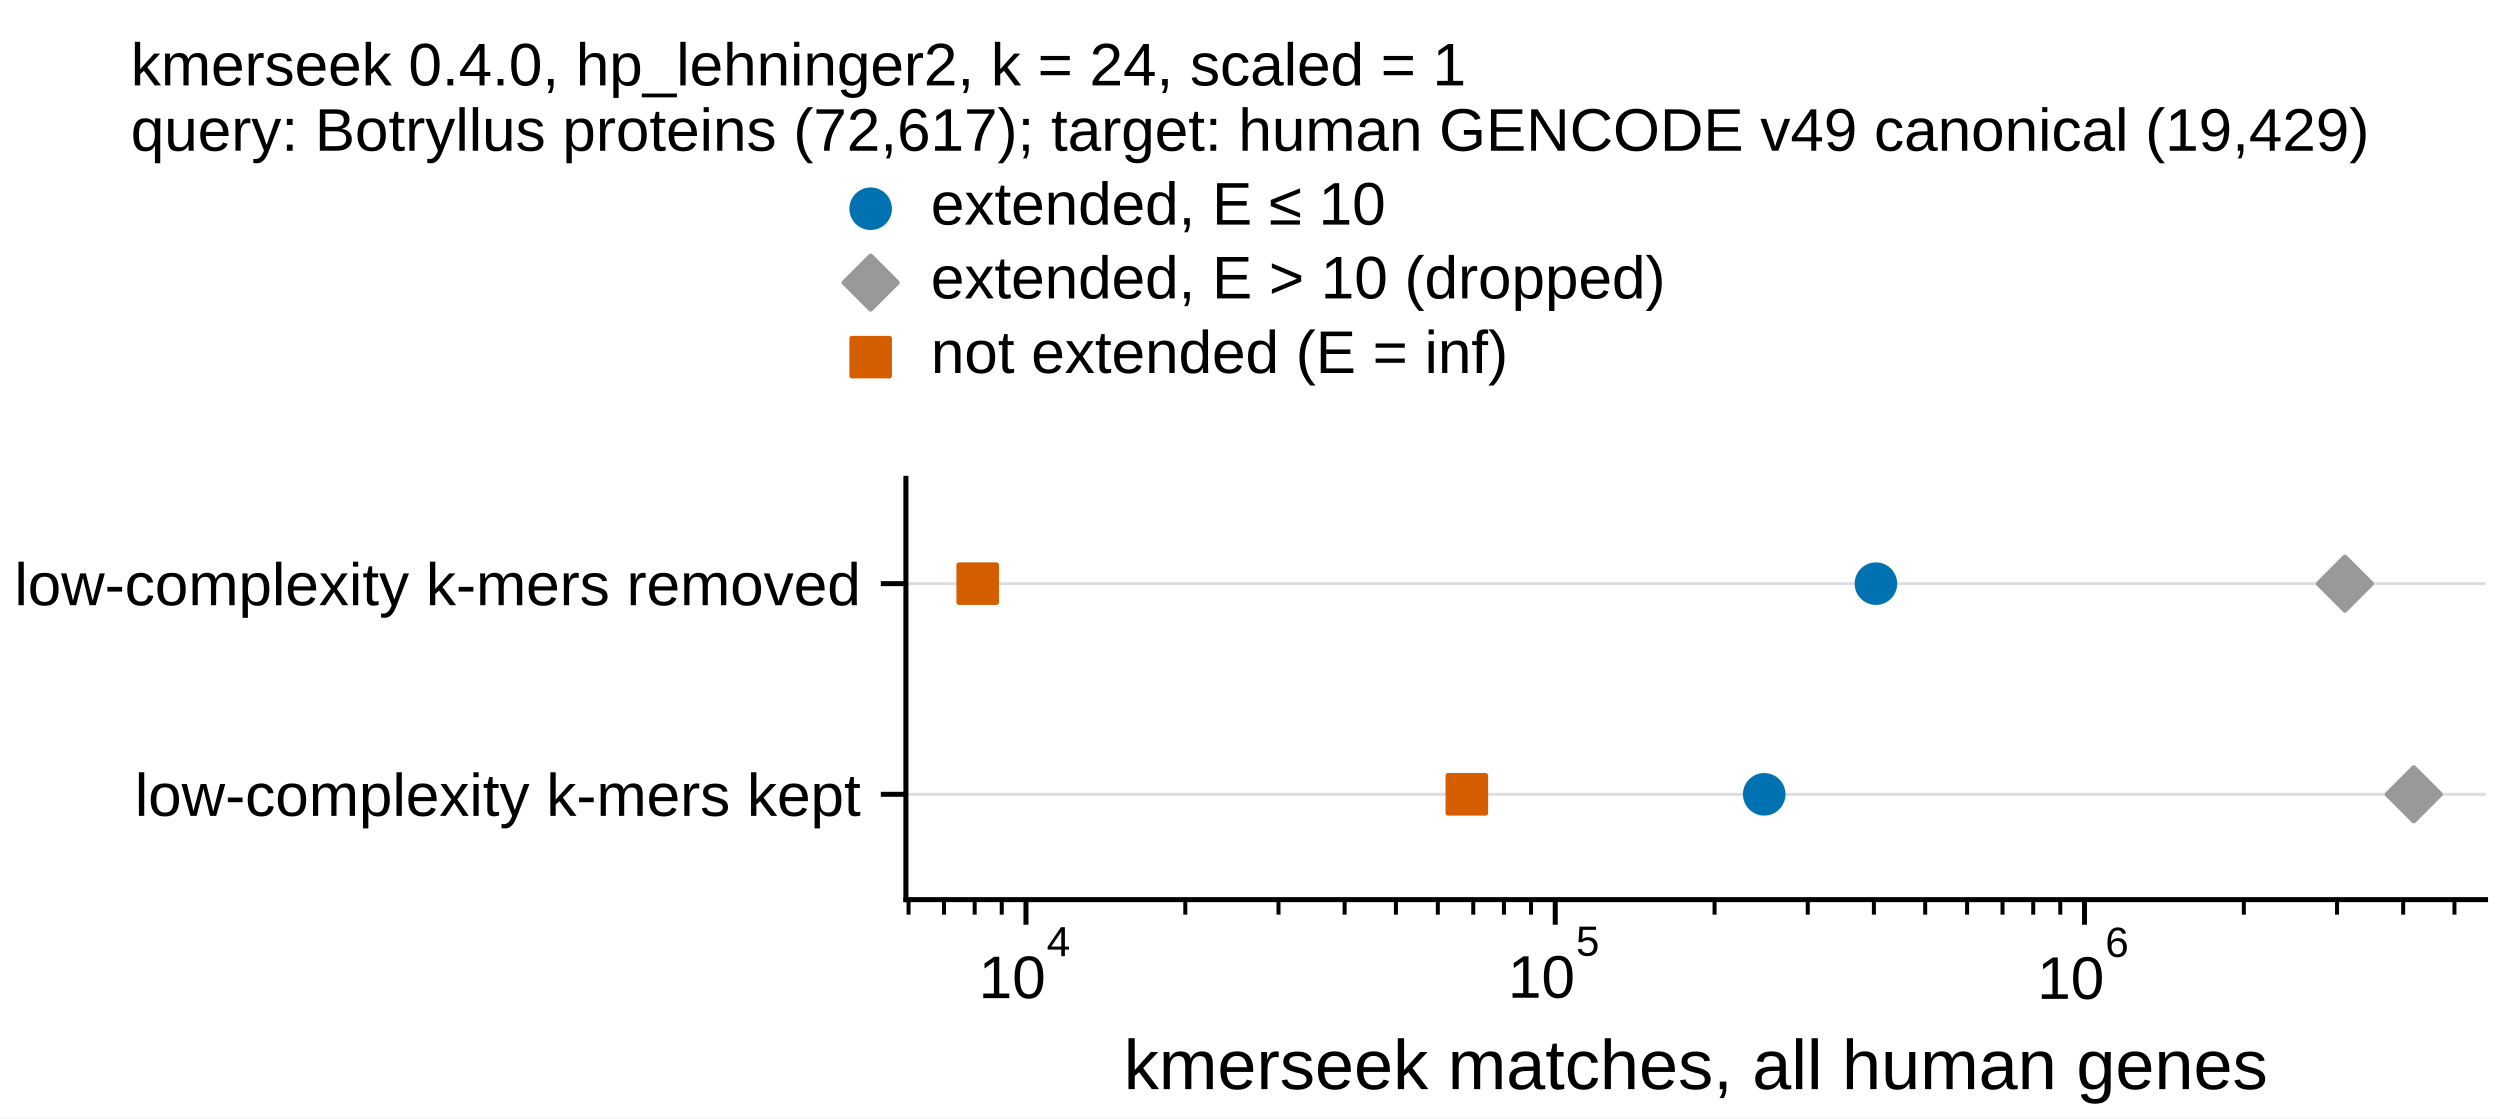
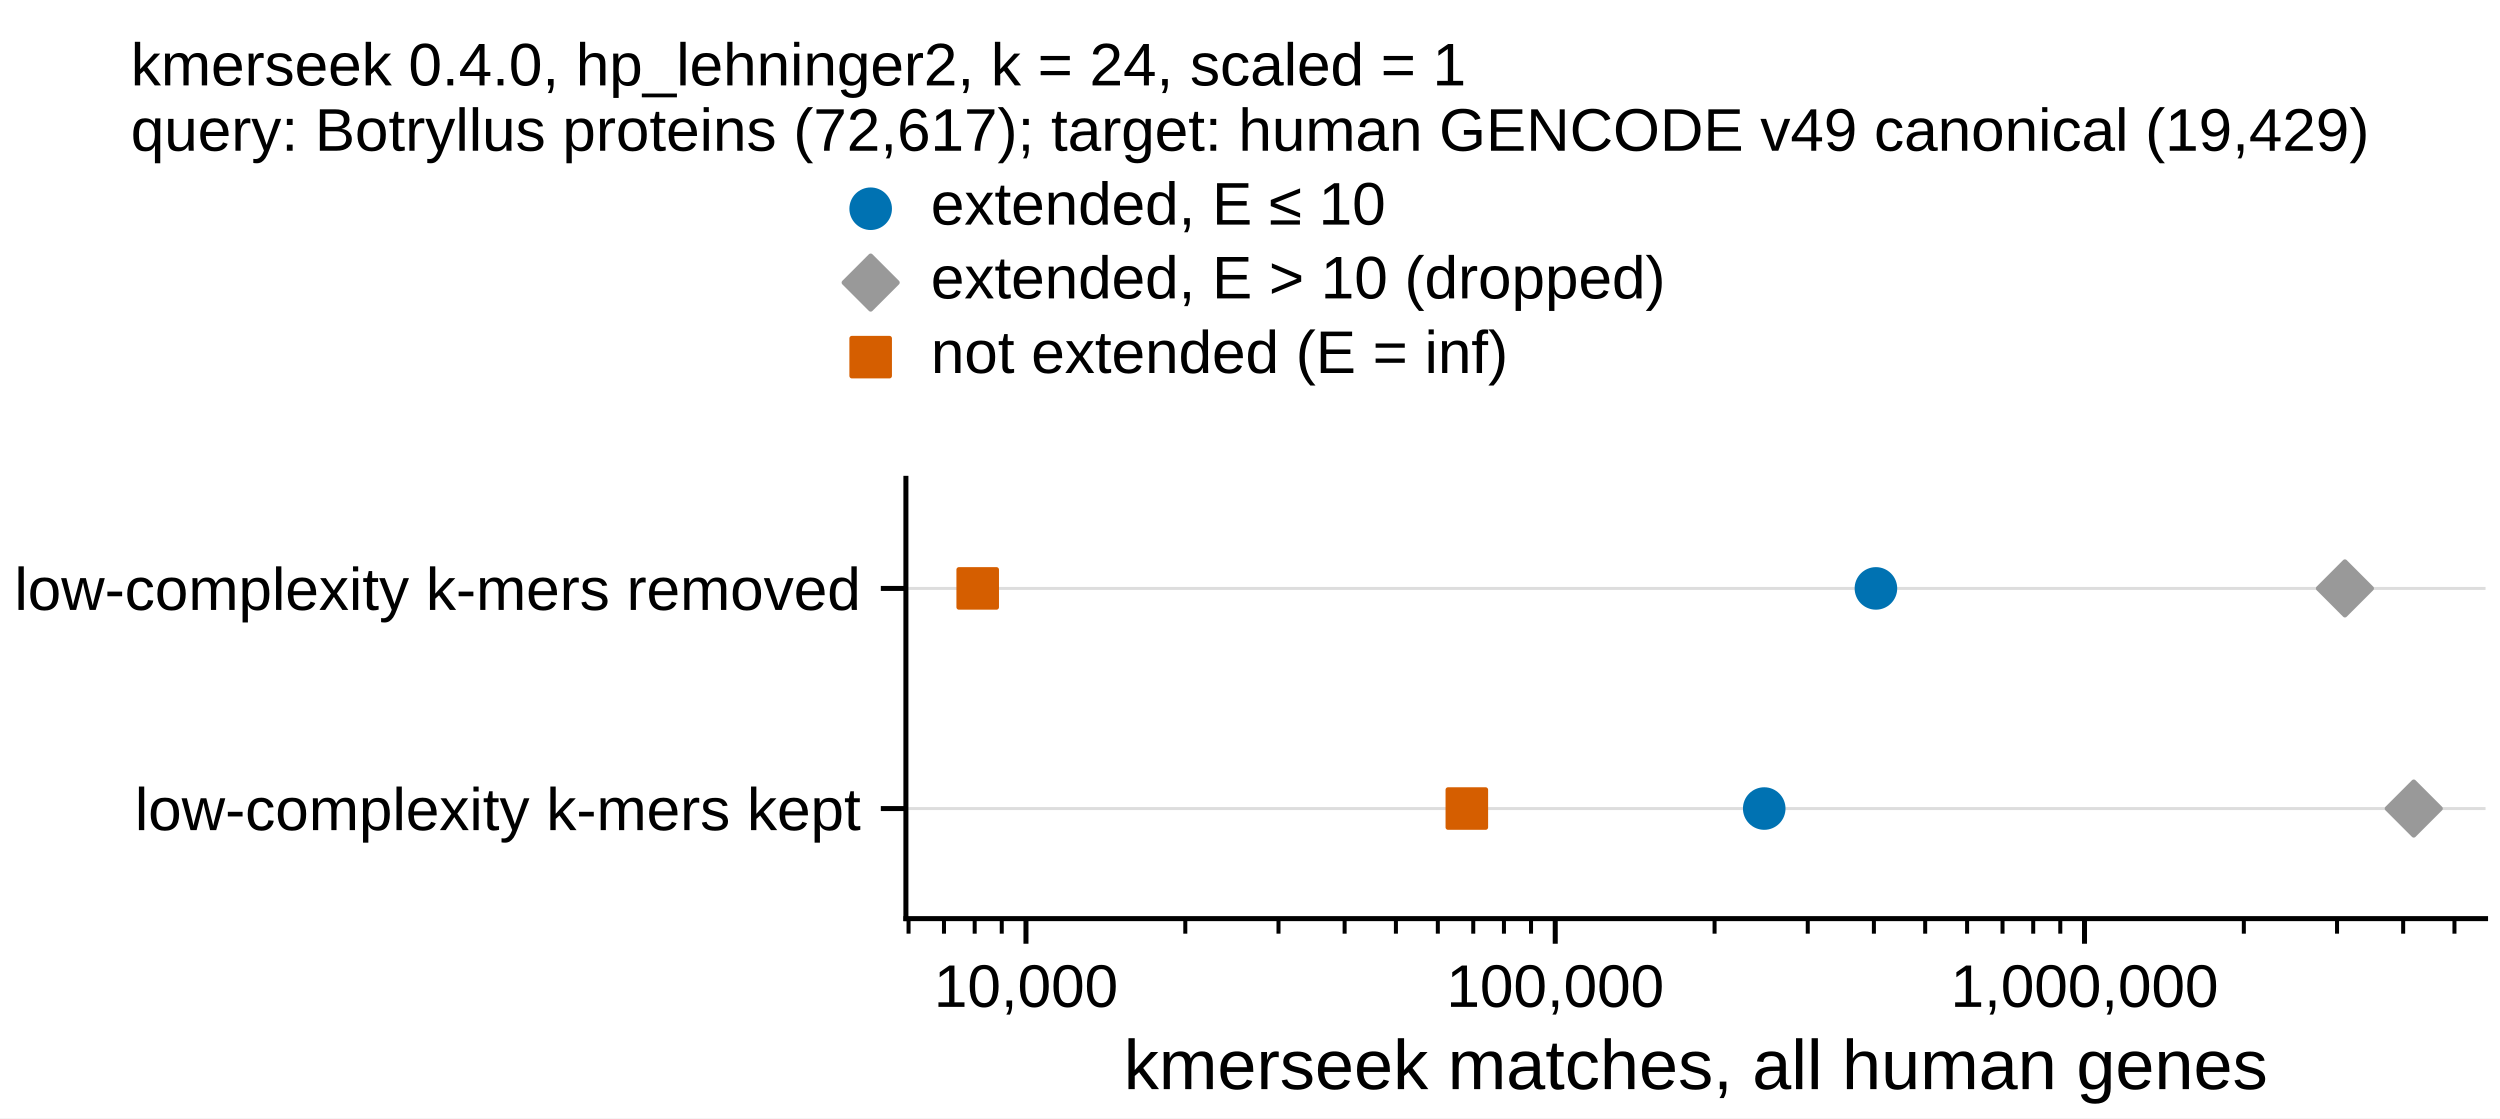
<svg xmlns="http://www.w3.org/2000/svg" xmlns:xlink="http://www.w3.org/1999/xlink" width="249.163pt" height="111.466pt" viewBox="0 0 249.163 111.466" version="1.1">
  <defs>
    <style type="text/css">*{stroke-linejoin: round; stroke-linecap: butt}</style>
  </defs>
  <g id="figure_1">
    <g id="patch_1">
      <path d="M 0 111.466  L 249.163 111.466  L 249.163 0  L 0 0  z " style="fill: #ffffff" />
    </g>
    <g id="axes_1">
      <g id="patch_2">
-         <path d="M 90.287 89.662  L 247.723 89.662  L 247.723 47.673  L 90.287 47.673  z " style="fill: #ffffff" />
+         <path d="M 90.287 91.555  L 247.723 91.555  L 247.723 47.673  L 90.287 47.673  z " style="fill: #ffffff" />
      </g>
      <g id="matplotlib.axis_1">
        <g id="xtick_1">
          <g id="line2d_1">
            <defs>
-               <path id="mbd0ed7dbfb" d="M 0 0  L 0 2.5  " style="stroke: #000000; stroke-width: 0.5" />
+               <path id="mf91c61a535" d="M 0 0  L 0 2.5  " style="stroke: #000000; stroke-width: 0.5" />
            </defs>
            <g>
-               <use xlink:href="#mbd0ed7dbfb" x="102.253" y="89.662" style="stroke: #000000; stroke-width: 0.5" />
+               <use xlink:href="#mf91c61a535" x="102.253" y="91.555" style="stroke: #000000; stroke-width: 0.5" />
            </g>
          </g>
          <g id="text_1">
-             <g transform="translate(97.54349 100.2893)">
-               <text>
-                 <tspan x="0" y="-0.811" style="font-size: 6px; font-family: 'Arial'">1</tspan>
-                 <tspan x="3.337" y="-0.811" style="font-size: 6px; font-family: 'Arial'">0</tspan>
-                 <tspan x="6.778" y="-4.992" style="font-size: 4.2px; font-family: 'Arial'">4</tspan>
-               </text>
-             </g>
+             <text style="font-size: 6px; font-family: 'Arial', 'Helvetica', 'Liberation Sans', 'DejaVu Sans', sans-serif; text-anchor: middle" x="102.253" y="100.349" transform="rotate(-0 102.2535 100.3493)">10,000</text>
          </g>
        </g>
        <g id="xtick_2">
          <g id="line2d_2">
            <g>
-               <use xlink:href="#mbd0ed7dbfb" x="155.003" y="89.662" style="stroke: #000000; stroke-width: 0.5" />
+               <use xlink:href="#mf91c61a535" x="155.003" y="91.555" style="stroke: #000000; stroke-width: 0.5" />
            </g>
          </g>
          <g id="text_2">
-             <g transform="translate(150.2933 100.2893)">
-               <text>
-                 <tspan x="0" y="-0.854" style="font-size: 6px; font-family: 'Arial'">1</tspan>
-                 <tspan x="3.337" y="-0.854" style="font-size: 6px; font-family: 'Arial'">0</tspan>
-                 <tspan x="6.778" y="-5.036" style="font-size: 4.2px; font-family: 'Arial'">5</tspan>
-               </text>
-             </g>
+             <text style="font-size: 6px; font-family: 'Arial', 'Helvetica', 'Liberation Sans', 'DejaVu Sans', sans-serif; text-anchor: middle" x="155.003" y="100.349" transform="rotate(-0 155.0033 100.3493)">100,000</text>
          </g>
        </g>
        <g id="xtick_3">
          <g id="line2d_3">
            <g>
-               <use xlink:href="#mbd0ed7dbfb" x="207.753" y="89.662" style="stroke: #000000; stroke-width: 0.5" />
+               <use xlink:href="#mf91c61a535" x="207.753" y="91.555" style="stroke: #000000; stroke-width: 0.5" />
            </g>
          </g>
          <g id="text_3">
-             <g transform="translate(203.0431 100.3493)">
-               <text>
-                 <tspan x="0" y="-0.8" style="font-size: 6px; font-family: 'Arial'">1</tspan>
-                 <tspan x="3.337" y="-0.8" style="font-size: 6px; font-family: 'Arial'">0</tspan>
-                 <tspan x="6.778" y="-4.981" style="font-size: 4.2px; font-family: 'Arial'">6</tspan>
-               </text>
-             </g>
+             <text style="font-size: 6px; font-family: 'Arial', 'Helvetica', 'Liberation Sans', 'DejaVu Sans', sans-serif; text-anchor: middle" x="207.753" y="100.349" transform="rotate(-0 207.7531 100.3493)">1,000,000</text>
          </g>
        </g>
        <g id="xtick_4">
          <g id="line2d_4">
            <defs>
-               <path id="mcf7e492c49" d="M 0 0  L 0 1.5  " style="stroke: #000000; stroke-width: 0.4" />
+               <path id="m70d84292f0" d="M 0 0  L 0 1.5  " style="stroke: #000000; stroke-width: 0.4" />
            </defs>
            <g>
-               <use xlink:href="#mcf7e492c49" x="90.551" y="89.662" style="stroke: #000000; stroke-width: 0.4" />
+               <use xlink:href="#m70d84292f0" x="90.551" y="91.555" style="stroke: #000000; stroke-width: 0.4" />
            </g>
          </g>
        </g>
        <g id="xtick_5">
          <g id="line2d_5">
            <g>
-               <use xlink:href="#mcf7e492c49" x="94.082" y="89.662" style="stroke: #000000; stroke-width: 0.4" />
+               <use xlink:href="#m70d84292f0" x="94.082" y="91.555" style="stroke: #000000; stroke-width: 0.4" />
            </g>
          </g>
        </g>
        <g id="xtick_6">
          <g id="line2d_6">
            <g>
-               <use xlink:href="#mcf7e492c49" x="97.142" y="89.662" style="stroke: #000000; stroke-width: 0.4" />
+               <use xlink:href="#m70d84292f0" x="97.142" y="91.555" style="stroke: #000000; stroke-width: 0.4" />
            </g>
          </g>
        </g>
        <g id="xtick_7">
          <g id="line2d_7">
            <g>
-               <use xlink:href="#mcf7e492c49" x="99.84" y="89.662" style="stroke: #000000; stroke-width: 0.4" />
+               <use xlink:href="#m70d84292f0" x="99.84" y="91.555" style="stroke: #000000; stroke-width: 0.4" />
            </g>
          </g>
        </g>
        <g id="xtick_8">
          <g id="line2d_8">
            <g>
-               <use xlink:href="#mcf7e492c49" x="118.133" y="89.662" style="stroke: #000000; stroke-width: 0.4" />
+               <use xlink:href="#m70d84292f0" x="118.133" y="91.555" style="stroke: #000000; stroke-width: 0.4" />
            </g>
          </g>
        </g>
        <g id="xtick_9">
          <g id="line2d_9">
            <g>
-               <use xlink:href="#mcf7e492c49" x="127.422" y="89.662" style="stroke: #000000; stroke-width: 0.4" />
+               <use xlink:href="#m70d84292f0" x="127.422" y="91.555" style="stroke: #000000; stroke-width: 0.4" />
            </g>
          </g>
        </g>
        <g id="xtick_10">
          <g id="line2d_10">
            <g>
-               <use xlink:href="#mcf7e492c49" x="134.012" y="89.662" style="stroke: #000000; stroke-width: 0.4" />
+               <use xlink:href="#m70d84292f0" x="134.012" y="91.555" style="stroke: #000000; stroke-width: 0.4" />
            </g>
          </g>
        </g>
        <g id="xtick_11">
          <g id="line2d_11">
            <g>
-               <use xlink:href="#mcf7e492c49" x="139.124" y="89.662" style="stroke: #000000; stroke-width: 0.4" />
+               <use xlink:href="#m70d84292f0" x="139.124" y="91.555" style="stroke: #000000; stroke-width: 0.4" />
            </g>
          </g>
        </g>
        <g id="xtick_12">
          <g id="line2d_12">
            <g>
-               <use xlink:href="#mcf7e492c49" x="143.301" y="89.662" style="stroke: #000000; stroke-width: 0.4" />
+               <use xlink:href="#m70d84292f0" x="143.301" y="91.555" style="stroke: #000000; stroke-width: 0.4" />
            </g>
          </g>
        </g>
        <g id="xtick_13">
          <g id="line2d_13">
            <g>
-               <use xlink:href="#mcf7e492c49" x="146.832" y="89.662" style="stroke: #000000; stroke-width: 0.4" />
+               <use xlink:href="#m70d84292f0" x="146.832" y="91.555" style="stroke: #000000; stroke-width: 0.4" />
            </g>
          </g>
        </g>
        <g id="xtick_14">
          <g id="line2d_14">
            <g>
-               <use xlink:href="#mcf7e492c49" x="149.891" y="89.662" style="stroke: #000000; stroke-width: 0.4" />
+               <use xlink:href="#m70d84292f0" x="149.891" y="91.555" style="stroke: #000000; stroke-width: 0.4" />
            </g>
          </g>
        </g>
        <g id="xtick_15">
          <g id="line2d_15">
            <g>
-               <use xlink:href="#mcf7e492c49" x="152.59" y="89.662" style="stroke: #000000; stroke-width: 0.4" />
+               <use xlink:href="#m70d84292f0" x="152.59" y="91.555" style="stroke: #000000; stroke-width: 0.4" />
            </g>
          </g>
        </g>
        <g id="xtick_16">
          <g id="line2d_16">
            <g>
-               <use xlink:href="#mcf7e492c49" x="170.883" y="89.662" style="stroke: #000000; stroke-width: 0.4" />
+               <use xlink:href="#m70d84292f0" x="170.883" y="91.555" style="stroke: #000000; stroke-width: 0.4" />
            </g>
          </g>
        </g>
        <g id="xtick_17">
          <g id="line2d_17">
            <g>
-               <use xlink:href="#mcf7e492c49" x="180.171" y="89.662" style="stroke: #000000; stroke-width: 0.4" />
+               <use xlink:href="#m70d84292f0" x="180.171" y="91.555" style="stroke: #000000; stroke-width: 0.4" />
            </g>
          </g>
        </g>
        <g id="xtick_18">
          <g id="line2d_18">
            <g>
-               <use xlink:href="#mcf7e492c49" x="186.762" y="89.662" style="stroke: #000000; stroke-width: 0.4" />
+               <use xlink:href="#m70d84292f0" x="186.762" y="91.555" style="stroke: #000000; stroke-width: 0.4" />
            </g>
          </g>
        </g>
        <g id="xtick_19">
          <g id="line2d_19">
            <g>
-               <use xlink:href="#mcf7e492c49" x="191.874" y="89.662" style="stroke: #000000; stroke-width: 0.4" />
+               <use xlink:href="#m70d84292f0" x="191.874" y="91.555" style="stroke: #000000; stroke-width: 0.4" />
            </g>
          </g>
        </g>
        <g id="xtick_20">
          <g id="line2d_20">
            <g>
-               <use xlink:href="#mcf7e492c49" x="196.051" y="89.662" style="stroke: #000000; stroke-width: 0.4" />
+               <use xlink:href="#m70d84292f0" x="196.051" y="91.555" style="stroke: #000000; stroke-width: 0.4" />
            </g>
          </g>
        </g>
        <g id="xtick_21">
          <g id="line2d_21">
            <g>
-               <use xlink:href="#mcf7e492c49" x="199.582" y="89.662" style="stroke: #000000; stroke-width: 0.4" />
+               <use xlink:href="#m70d84292f0" x="199.582" y="91.555" style="stroke: #000000; stroke-width: 0.4" />
            </g>
          </g>
        </g>
        <g id="xtick_22">
          <g id="line2d_22">
            <g>
-               <use xlink:href="#mcf7e492c49" x="202.641" y="89.662" style="stroke: #000000; stroke-width: 0.4" />
+               <use xlink:href="#m70d84292f0" x="202.641" y="91.555" style="stroke: #000000; stroke-width: 0.4" />
            </g>
          </g>
        </g>
        <g id="xtick_23">
          <g id="line2d_23">
            <g>
-               <use xlink:href="#mcf7e492c49" x="205.339" y="89.662" style="stroke: #000000; stroke-width: 0.4" />
+               <use xlink:href="#m70d84292f0" x="205.339" y="91.555" style="stroke: #000000; stroke-width: 0.4" />
            </g>
          </g>
        </g>
        <g id="xtick_24">
          <g id="line2d_24">
            <g>
-               <use xlink:href="#mcf7e492c49" x="223.632" y="89.662" style="stroke: #000000; stroke-width: 0.4" />
+               <use xlink:href="#m70d84292f0" x="223.632" y="91.555" style="stroke: #000000; stroke-width: 0.4" />
            </g>
          </g>
        </g>
        <g id="xtick_25">
          <g id="line2d_25">
            <g>
-               <use xlink:href="#mcf7e492c49" x="232.921" y="89.662" style="stroke: #000000; stroke-width: 0.4" />
+               <use xlink:href="#m70d84292f0" x="232.921" y="91.555" style="stroke: #000000; stroke-width: 0.4" />
            </g>
          </g>
        </g>
        <g id="xtick_26">
          <g id="line2d_26">
            <g>
-               <use xlink:href="#mcf7e492c49" x="239.512" y="89.662" style="stroke: #000000; stroke-width: 0.4" />
+               <use xlink:href="#m70d84292f0" x="239.512" y="91.555" style="stroke: #000000; stroke-width: 0.4" />
            </g>
          </g>
        </g>
        <g id="xtick_27">
          <g id="line2d_27">
            <g>
-               <use xlink:href="#mcf7e492c49" x="244.624" y="89.662" style="stroke: #000000; stroke-width: 0.4" />
+               <use xlink:href="#m70d84292f0" x="244.624" y="91.555" style="stroke: #000000; stroke-width: 0.4" />
            </g>
          </g>
        </g>
        <g id="text_4">
          <text style="font-size: 7px; font-family: 'Arial', 'Helvetica', 'Liberation Sans', 'DejaVu Sans', sans-serif; text-anchor: middle" x="169.005" y="108.552" transform="rotate(-0 169.0049 108.5523)">kmerseek matches, all human genes</text>
        </g>
      </g>
      <g id="matplotlib.axis_2">
        <g id="ytick_1">
          <g id="line2d_28">
-             <path d="M 90.287 58.17  L 247.723 58.17  " clip-path="url(#p597dd16805)" style="fill: none; stroke: #dddddd; stroke-width: 0.3; stroke-linecap: square" />
+             <path d="M 90.287 58.644  L 247.723 58.644  " clip-path="url(#pda61443ded)" style="fill: none; stroke: #dddddd; stroke-width: 0.3; stroke-linecap: square" />
          </g>
          <g id="line2d_29">
            <defs>
-               <path id="m30759df6bb" d="M 0 0  L -2.5 0  " style="stroke: #000000; stroke-width: 0.5" />
+               <path id="m921eb1d0af" d="M 0 0  L -2.5 0  " style="stroke: #000000; stroke-width: 0.5" />
            </defs>
            <g>
-               <use xlink:href="#m30759df6bb" x="90.287" y="58.17" style="stroke: #000000; stroke-width: 0.5" />
+               <use xlink:href="#m921eb1d0af" x="90.287" y="58.644" style="stroke: #000000; stroke-width: 0.5" />
            </g>
          </g>
          <g id="text_5">
-             <text style="font-size: 6px; font-family: 'Arial', 'Helvetica', 'Liberation Sans', 'DejaVu Sans', sans-serif; text-anchor: end" x="85.787" y="60.318" transform="rotate(-0 85.78687 60.31767)">low-complexity k-mers removed</text>
+             <text style="font-size: 6px; font-family: 'Arial', 'Helvetica', 'Liberation Sans', 'DejaVu Sans', sans-serif; text-anchor: end" x="85.787" y="60.791" transform="rotate(-0 85.78687 60.79087)">low-complexity k-mers removed</text>
          </g>
        </g>
        <g id="ytick_2">
          <g id="line2d_30">
-             <path d="M 90.287 79.165  L 247.723 79.165  " clip-path="url(#p597dd16805)" style="fill: none; stroke: #dddddd; stroke-width: 0.3; stroke-linecap: square" />
+             <path d="M 90.287 80.584  L 247.723 80.584  " clip-path="url(#pda61443ded)" style="fill: none; stroke: #dddddd; stroke-width: 0.3; stroke-linecap: square" />
          </g>
          <g id="line2d_31">
            <g>
-               <use xlink:href="#m30759df6bb" x="90.287" y="79.165" style="stroke: #000000; stroke-width: 0.5" />
+               <use xlink:href="#m921eb1d0af" x="90.287" y="80.584" style="stroke: #000000; stroke-width: 0.5" />
            </g>
          </g>
          <g id="text_6">
-             <text style="font-size: 6px; font-family: 'Arial', 'Helvetica', 'Liberation Sans', 'DejaVu Sans', sans-serif; text-anchor: end" x="85.787" y="81.312" transform="rotate(-0 85.78687 81.31201)">low-complexity k-mers kept</text>
+             <text style="font-size: 6px; font-family: 'Arial', 'Helvetica', 'Liberation Sans', 'DejaVu Sans', sans-serif; text-anchor: end" x="85.787" y="82.732" transform="rotate(-0 85.78687 82.73162)">low-complexity k-mers kept</text>
          </g>
        </g>
      </g>
      <g id="patch_3">
-         <path d="M 90.287 89.662  L 90.287 47.673  " style="fill: none; stroke: #000000; stroke-width: 0.5; stroke-linejoin: miter; stroke-linecap: square" />
+         <path d="M 90.287 91.555  L 90.287 47.673  " style="fill: none; stroke: #000000; stroke-width: 0.5; stroke-linejoin: miter; stroke-linecap: square" />
      </g>
      <g id="patch_4">
-         <path d="M 90.287 89.662  L 247.723 89.662  " style="fill: none; stroke: #000000; stroke-width: 0.5; stroke-linejoin: miter; stroke-linecap: square" />
+         <path d="M 90.287 91.555  L 247.723 91.555  " style="fill: none; stroke: #000000; stroke-width: 0.5; stroke-linejoin: miter; stroke-linecap: square" />
      </g>
      <g id="PathCollection_1">
        <defs>
-           <path id="m92288ce3c2" d="M 0 1.871  C 0.496 1.871 0.972 1.674 1.323 1.323  C 1.674 0.972 1.871 0.496 1.871 0  C 1.871 -0.496 1.674 -0.972 1.323 -1.323  C 0.972 -1.674 0.496 -1.871 0 -1.871  C -0.496 -1.871 -0.972 -1.674 -1.323 -1.323  C -1.674 -0.972 -1.871 -0.496 -1.871 0  C -1.871 0.496 -1.674 0.972 -1.323 1.323  C -0.972 1.674 -0.496 1.871 0 1.871  z " style="stroke: #0072b2; stroke-width: 0.5" />
+           <path id="m1898e54fb7" d="M 0 1.871  C 0.496 1.871 0.972 1.674 1.323 1.323  C 1.674 0.972 1.871 0.496 1.871 0  C 1.871 -0.496 1.674 -0.972 1.323 -1.323  C 0.972 -1.674 0.496 -1.871 0 -1.871  C -0.496 -1.871 -0.972 -1.674 -1.323 -1.323  C -1.674 -0.972 -1.871 -0.496 -1.871 0  C -1.871 0.496 -1.674 0.972 -1.323 1.323  C -0.972 1.674 -0.496 1.871 0 1.871  z " style="stroke: #0072b2; stroke-width: 0.5" />
        </defs>
-         <g clip-path="url(#p597dd16805)">
-           <use xlink:href="#m92288ce3c2" x="186.964" y="58.17" style="fill: #0072b2; stroke: #0072b2; stroke-width: 0.5" />
+         <g clip-path="url(#pda61443ded)">
+           <use xlink:href="#m1898e54fb7" x="186.964" y="58.644" style="fill: #0072b2; stroke: #0072b2; stroke-width: 0.5" />
        </g>
      </g>
      <g id="PathCollection_2">
        <defs>
-           <path id="m4f67e4f0a9" d="M -0 2.646  L 2.646 0  L 0 -2.646  L -2.646 -0  z " style="stroke: #999999; stroke-width: 0.5" />
+           <path id="m9c88803280" d="M -0 2.646  L 2.646 0  L 0 -2.646  L -2.646 -0  z " style="stroke: #999999; stroke-width: 0.5" />
        </defs>
-         <g clip-path="url(#p597dd16805)">
-           <use xlink:href="#m4f67e4f0a9" x="233.706" y="58.17" style="fill: #999999; stroke: #999999; stroke-width: 0.5" />
+         <g clip-path="url(#pda61443ded)">
+           <use xlink:href="#m9c88803280" x="233.706" y="58.644" style="fill: #999999; stroke: #999999; stroke-width: 0.5" />
        </g>
      </g>
      <g id="PathCollection_3">
        <defs>
-           <path id="m820d8369b2" d="M -1.871 1.871  L 1.871 1.871  L 1.871 -1.871  L -1.871 -1.871  z " style="stroke: #d55e00; stroke-width: 0.5" />
+           <path id="m820800d2f9" d="M -1.871 1.871  L 1.871 1.871  L 1.871 -1.871  L -1.871 -1.871  z " style="stroke: #d55e00; stroke-width: 0.5" />
        </defs>
-         <g clip-path="url(#p597dd16805)">
-           <use xlink:href="#m820d8369b2" x="97.443" y="58.17" style="fill: #d55e00; stroke: #d55e00; stroke-width: 0.5" />
+         <g clip-path="url(#pda61443ded)">
+           <use xlink:href="#m820800d2f9" x="97.443" y="58.644" style="fill: #d55e00; stroke: #d55e00; stroke-width: 0.5" />
        </g>
      </g>
      <g id="PathCollection_4">
-         <g clip-path="url(#p597dd16805)">
-           <use xlink:href="#m92288ce3c2" x="175.832" y="79.165" style="fill: #0072b2; stroke: #0072b2; stroke-width: 0.5" />
+         <g clip-path="url(#pda61443ded)">
+           <use xlink:href="#m1898e54fb7" x="175.832" y="80.584" style="fill: #0072b2; stroke: #0072b2; stroke-width: 0.5" />
        </g>
      </g>
      <g id="PathCollection_5">
-         <g clip-path="url(#p597dd16805)">
-           <use xlink:href="#m4f67e4f0a9" x="240.567" y="79.165" style="fill: #999999; stroke: #999999; stroke-width: 0.5" />
+         <g clip-path="url(#pda61443ded)">
+           <use xlink:href="#m9c88803280" x="240.567" y="80.584" style="fill: #999999; stroke: #999999; stroke-width: 0.5" />
        </g>
      </g>
      <g id="PathCollection_6">
-         <g clip-path="url(#p597dd16805)">
-           <use xlink:href="#m820d8369b2" x="146.192" y="79.165" style="fill: #d55e00; stroke: #d55e00; stroke-width: 0.5" />
+         <g clip-path="url(#pda61443ded)">
+           <use xlink:href="#m820800d2f9" x="146.192" y="80.584" style="fill: #d55e00; stroke: #d55e00; stroke-width: 0.5" />
        </g>
      </g>
    </g>
    <g id="legend_1">
      <g id="text_7">
        <text style="font-size: 6px; font-family: 'Arial', 'Helvetica', 'Liberation Sans', 'DejaVu Sans', sans-serif" transform="translate(13.03352 8.5125)">kmerseek 0.4.0, hp_lehninger2, k = 24, scaled = 1</text>
        <text style="font-size: 6px; font-family: 'Arial', 'Helvetica', 'Liberation Sans', 'DejaVu Sans', sans-serif" transform="translate(13.03352 15.02119)">query: Botryllus proteins (72,617); target: human GENCODE v49 canonical (19,429)</text>
      </g>
      <g id="PathCollection_7">
        <g>
-           <use xlink:href="#m92288ce3c2" x="86.775" y="20.804" style="fill: #0072b2; stroke: #0072b2; stroke-width: 0.5" />
+           <use xlink:href="#m1898e54fb7" x="86.775" y="20.804" style="fill: #0072b2; stroke: #0072b2; stroke-width: 0.5" />
        </g>
      </g>
      <g id="text_8">
        <text style="font-size: 6px; font-family: 'Arial', 'Helvetica', 'Liberation Sans', 'DejaVu Sans', sans-serif; text-anchor: start" x="92.775" y="22.379" transform="rotate(-0 92.77493 22.37869)">extended, E ≤ 10</text>
      </g>
      <g id="PathCollection_8">
        <g>
-           <use xlink:href="#m4f67e4f0a9" x="86.775" y="28.164" style="fill: #999999; stroke: #999999; stroke-width: 0.5" />
+           <use xlink:href="#m9c88803280" x="86.775" y="28.164" style="fill: #999999; stroke: #999999; stroke-width: 0.5" />
        </g>
      </g>
      <g id="text_9">
        <text style="font-size: 6px; font-family: 'Arial', 'Helvetica', 'Liberation Sans', 'DejaVu Sans', sans-serif; text-anchor: start" x="92.775" y="29.739" transform="rotate(-0 92.77493 29.739)">extended, E &gt; 10 (dropped)</text>
      </g>
      <g id="PathCollection_9">
        <g>
-           <use xlink:href="#m820d8369b2" x="86.775" y="35.595" style="fill: #d55e00; stroke: #d55e00; stroke-width: 0.5" />
+           <use xlink:href="#m820800d2f9" x="86.775" y="35.595" style="fill: #d55e00; stroke: #d55e00; stroke-width: 0.5" />
        </g>
      </g>
      <g id="text_10">
        <text style="font-size: 6px; font-family: 'Arial', 'Helvetica', 'Liberation Sans', 'DejaVu Sans', sans-serif; text-anchor: start" x="92.775" y="37.17" transform="rotate(-0 92.77493 37.16963)">not extended (E = inf)</text>
      </g>
    </g>
  </g>
  <defs>
-     <clipPath id="p597dd16805">
-       <rect x="90.287" y="47.673" width="157.436" height="41.989" />
+     <clipPath id="pda61443ded">
+       <rect x="90.287" y="47.673" width="157.436" height="43.881" />
    </clipPath>
  </defs>
</svg>
